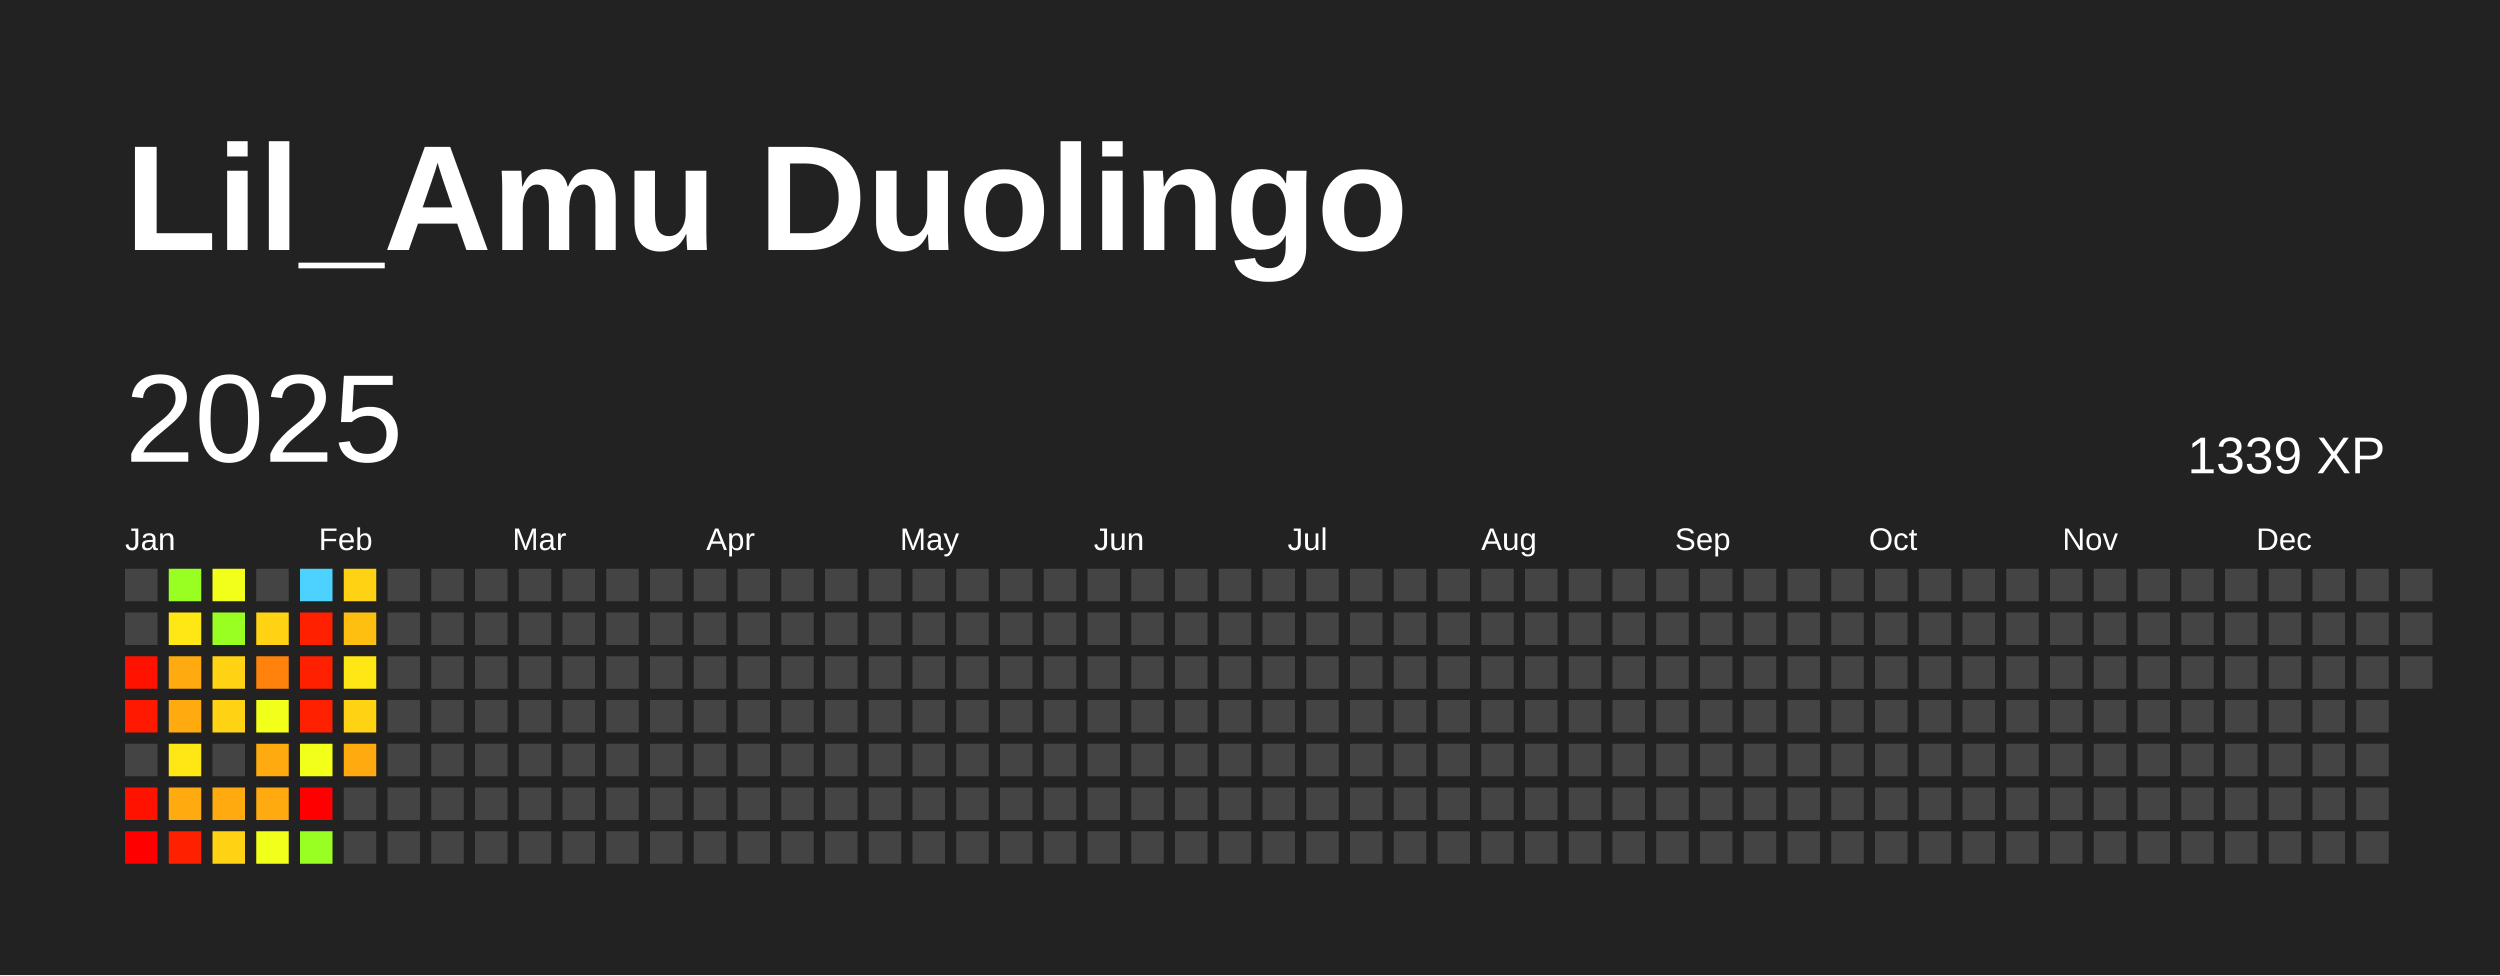
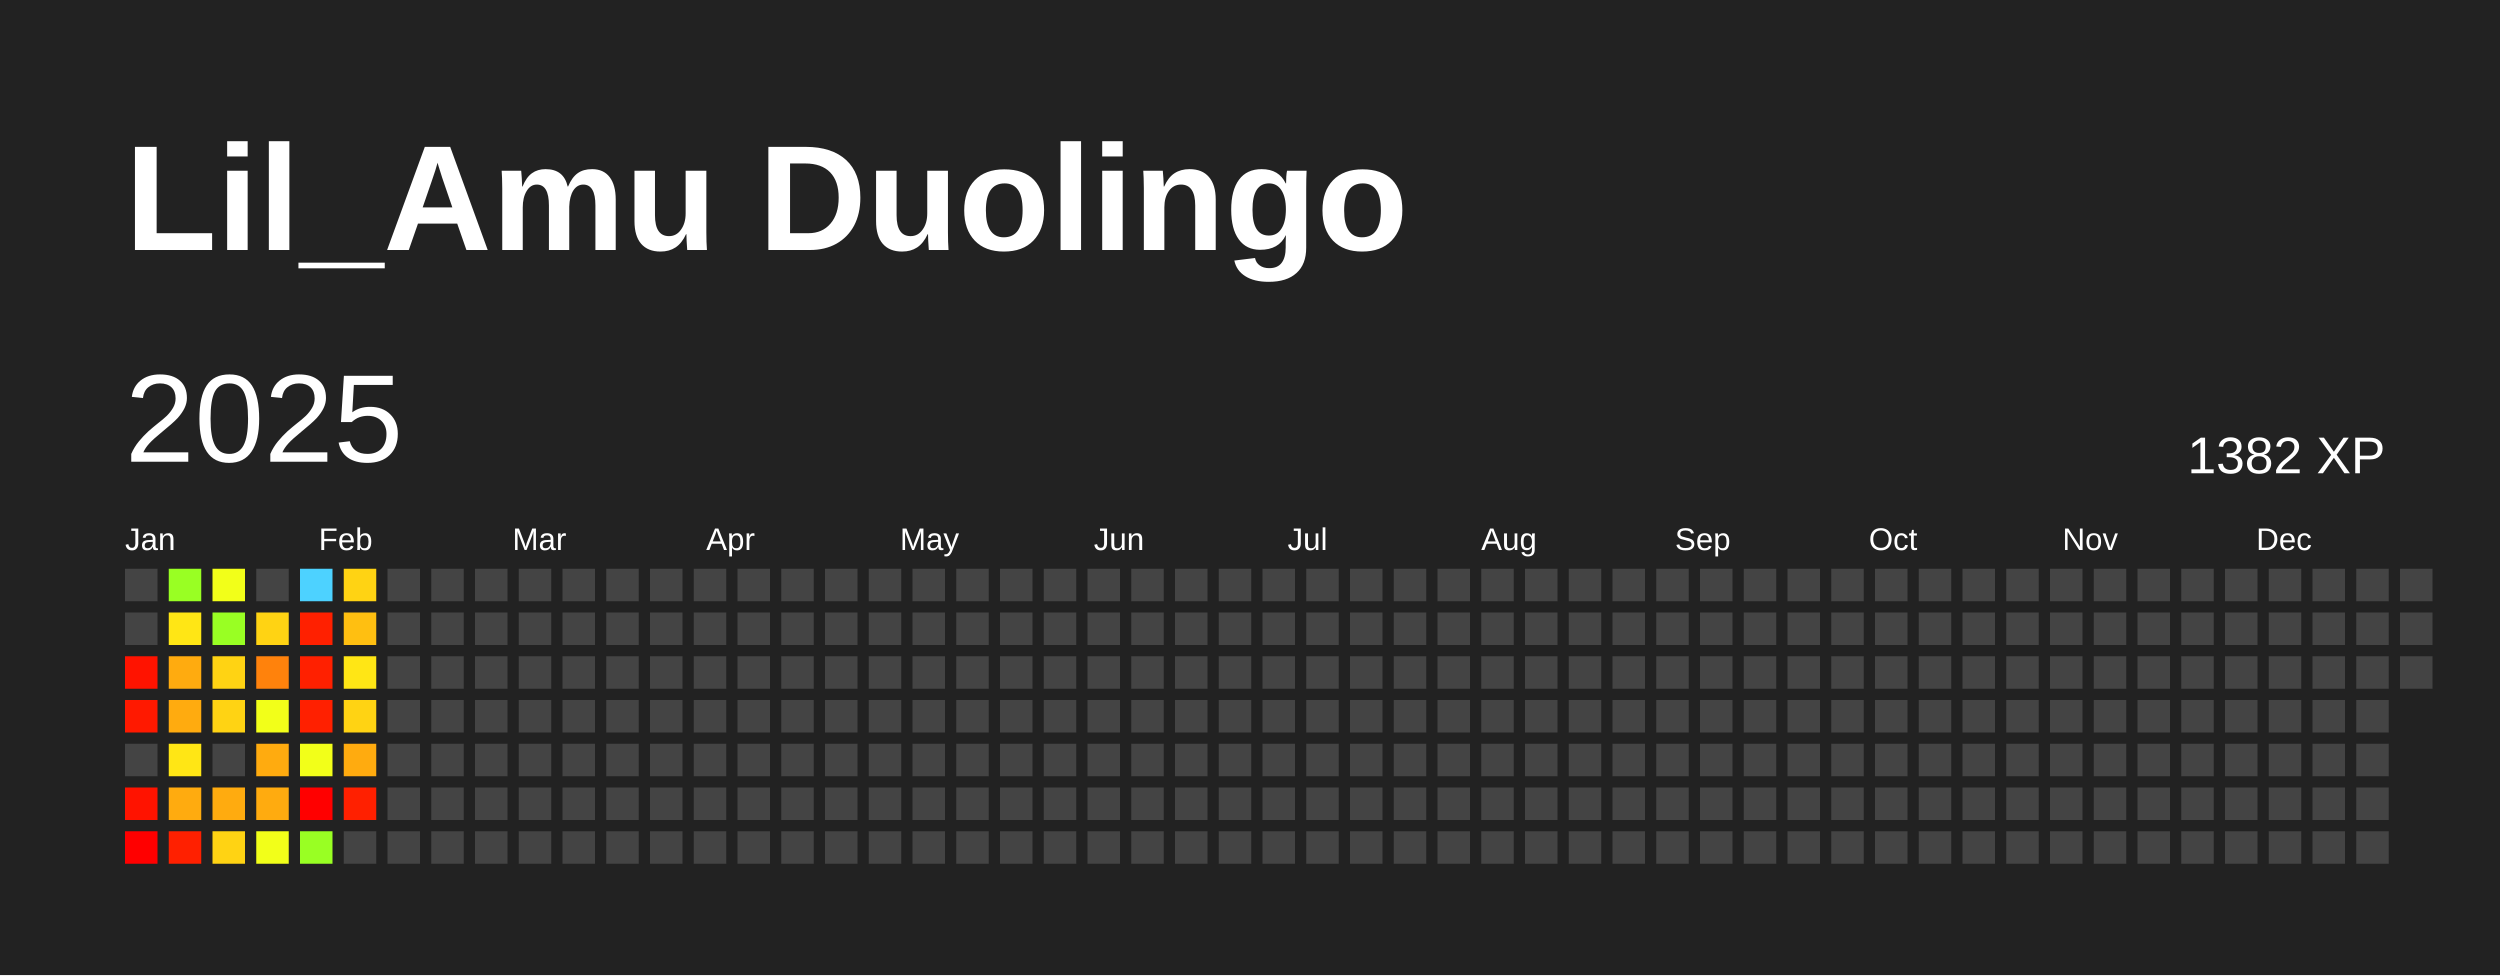
<svg xmlns="http://www.w3.org/2000/svg" baseProfile="full" height="78mm" version="1.1" viewBox="0,0,200,78" width="200mm">
  <defs />
  <rect fill="#222222" height="78" width="200" x="0" y="0" />
  <text fill="#FFFFFF" style="font-size:12px; font-family:Arial; font-weight:bold;" x="10" y="20">Lil_Amu Duolingo</text>
  <text dominant-baseline="hanging" fill="#FFFFFF" style="font-size:10.0px; font-family:Arial;" x="10" y="30">2025</text>
-   <text dominant-baseline="hanging" fill="#FFFFFF" style="font-size:4.125px; font-family:Arial;" x="175" y="35">1339 XP</text>
+   <text dominant-baseline="hanging" fill="#FFFFFF" style="font-size:4.125px; font-family:Arial;" x="175" y="35">1382 XP</text>
  <text fill="#FFFFFF" style="font-size:2.5px; font-family:Arial" x="10.0" y="44">Jan</text>
  <text fill="#FFFFFF" style="font-size:2.5px; font-family:Arial" x="25.5" y="44">Feb</text>
  <text fill="#FFFFFF" style="font-size:2.5px; font-family:Arial" x="41.0" y="44">Mar</text>
  <text fill="#FFFFFF" style="font-size:2.5px; font-family:Arial" x="56.5" y="44">Apr</text>
  <text fill="#FFFFFF" style="font-size:2.5px; font-family:Arial" x="72.0" y="44">May</text>
  <text fill="#FFFFFF" style="font-size:2.5px; font-family:Arial" x="87.5" y="44">Jun</text>
  <text fill="#FFFFFF" style="font-size:2.5px; font-family:Arial" x="103.0" y="44">Jul</text>
  <text fill="#FFFFFF" style="font-size:2.5px; font-family:Arial" x="118.5" y="44">Aug</text>
  <text fill="#FFFFFF" style="font-size:2.5px; font-family:Arial" x="134.0" y="44">Sep</text>
  <text fill="#FFFFFF" style="font-size:2.5px; font-family:Arial" x="149.5" y="44">Oct</text>
  <text fill="#FFFFFF" style="font-size:2.5px; font-family:Arial" x="165.0" y="44">Nov</text>
  <text fill="#FFFFFF" style="font-size:2.5px; font-family:Arial" x="180.5" y="44">Dec</text>
  <rect fill="#444444" height="2.6" width="2.6" x="10.0" y="45.5" />
  <rect fill="#444444" height="2.6" width="2.6" x="10.0" y="49.0" />
  <rect fill="#ff1300" height="2.6" width="2.6" x="10.0" y="52.5" />
  <rect fill="#ff1900" height="2.6" width="2.6" x="10.0" y="56.0" />
  <rect fill="#444444" height="2.6" width="2.6" x="10.0" y="59.5" />
  <rect fill="#ff1300" height="2.6" width="2.6" x="10.0" y="63.0" />
  <rect fill="red" height="2.6" width="2.6" x="10.0" y="66.5" />
  <rect fill="#99ff23" height="2.6" width="2.6" x="13.5" y="45.5" />
  <rect fill="#ffe615" height="2.6" width="2.6" x="13.5" y="49.0" />
  <rect fill="#ffab0f" height="2.6" width="2.6" x="13.5" y="52.5" />
  <rect fill="#ffab0f" height="2.6" width="2.6" x="13.5" y="56.0" />
  <rect fill="#ffe615" height="2.6" width="2.6" x="13.5" y="59.5" />
  <rect fill="#ffab0f" height="2.6" width="2.6" x="13.5" y="63.0" />
  <rect fill="#ff2000" height="2.6" width="2.6" x="13.5" y="66.5" />
  <rect fill="#f2ff19" height="2.6" width="2.6" x="17.0" y="45.5" />
  <rect fill="#99ff23" height="2.6" width="2.6" x="17.0" y="49.0" />
  <rect fill="#ffd313" height="2.6" width="2.6" x="17.0" y="52.5" />
  <rect fill="#ffd313" height="2.6" width="2.6" x="17.0" y="56.0" />
  <rect fill="#444444" height="2.6" width="2.6" x="17.0" y="59.5" />
  <rect fill="#ffab0f" height="2.6" width="2.6" x="17.0" y="63.0" />
  <rect fill="#ffd313" height="2.6" width="2.6" x="17.0" y="66.5" />
  <rect fill="#444444" height="2.6" width="2.6" x="20.5" y="45.5" />
  <rect fill="#ffd313" height="2.6" width="2.6" x="20.5" y="49.0" />
  <rect fill="#ff820c" height="2.6" width="2.6" x="20.5" y="52.5" />
  <rect fill="#f2ff19" height="2.6" width="2.6" x="20.5" y="56.0" />
  <rect fill="#ffab0f" height="2.6" width="2.6" x="20.5" y="59.5" />
  <rect fill="#ffab0f" height="2.6" width="2.6" x="20.5" y="63.0" />
  <rect fill="#f2ff19" height="2.6" width="2.6" x="20.5" y="66.5" />
  <rect fill="#4dd2ff" height="2.6" width="2.6" x="24.0" y="45.5" />
  <rect fill="#ff2000" height="2.6" width="2.6" x="24.0" y="49.0" />
  <rect fill="#ff2000" height="2.6" width="2.6" x="24.0" y="52.5" />
  <rect fill="#ff2000" height="2.6" width="2.6" x="24.0" y="56.0" />
  <rect fill="#f2ff19" height="2.6" width="2.6" x="24.0" y="59.5" />
  <rect fill="red" height="2.6" width="2.6" x="24.0" y="63.0" />
  <rect fill="#99ff23" height="2.6" width="2.6" x="24.0" y="66.5" />
  <rect fill="#ffd313" height="2.6" width="2.6" x="27.5" y="45.5" />
  <rect fill="#ffbf11" height="2.6" width="2.6" x="27.5" y="49.0" />
  <rect fill="#ffe615" height="2.6" width="2.6" x="27.5" y="52.5" />
  <rect fill="#ffd313" height="2.6" width="2.6" x="27.5" y="56.0" />
  <rect fill="#ffab0f" height="2.6" width="2.6" x="27.5" y="59.5" />
-   <rect fill="#444444" height="2.6" width="2.6" x="27.5" y="63.0" />
+   <rect fill="#ff2000" height="2.6" width="2.6" x="27.5" y="63.0" />
  <rect fill="#444444" height="2.6" width="2.6" x="27.5" y="66.5" />
  <rect fill="#444444" height="2.6" width="2.6" x="31.0" y="45.5" />
  <rect fill="#444444" height="2.6" width="2.6" x="31.0" y="49.0" />
  <rect fill="#444444" height="2.6" width="2.6" x="31.0" y="52.5" />
  <rect fill="#444444" height="2.6" width="2.6" x="31.0" y="56.0" />
  <rect fill="#444444" height="2.6" width="2.6" x="31.0" y="59.5" />
  <rect fill="#444444" height="2.6" width="2.6" x="31.0" y="63.0" />
  <rect fill="#444444" height="2.6" width="2.6" x="31.0" y="66.5" />
  <rect fill="#444444" height="2.6" width="2.6" x="34.5" y="45.5" />
  <rect fill="#444444" height="2.6" width="2.6" x="34.5" y="49.0" />
  <rect fill="#444444" height="2.6" width="2.6" x="34.5" y="52.5" />
  <rect fill="#444444" height="2.6" width="2.6" x="34.5" y="56.0" />
  <rect fill="#444444" height="2.6" width="2.6" x="34.5" y="59.5" />
  <rect fill="#444444" height="2.6" width="2.6" x="34.5" y="63.0" />
  <rect fill="#444444" height="2.6" width="2.6" x="34.5" y="66.5" />
  <rect fill="#444444" height="2.6" width="2.6" x="38.0" y="45.5" />
  <rect fill="#444444" height="2.6" width="2.6" x="38.0" y="49.0" />
  <rect fill="#444444" height="2.6" width="2.6" x="38.0" y="52.5" />
  <rect fill="#444444" height="2.6" width="2.6" x="38.0" y="56.0" />
  <rect fill="#444444" height="2.6" width="2.6" x="38.0" y="59.5" />
  <rect fill="#444444" height="2.6" width="2.6" x="38.0" y="63.0" />
  <rect fill="#444444" height="2.6" width="2.6" x="38.0" y="66.5" />
  <rect fill="#444444" height="2.6" width="2.6" x="41.5" y="45.5" />
  <rect fill="#444444" height="2.6" width="2.6" x="41.5" y="49.0" />
  <rect fill="#444444" height="2.6" width="2.6" x="41.5" y="52.5" />
  <rect fill="#444444" height="2.6" width="2.6" x="41.5" y="56.0" />
  <rect fill="#444444" height="2.6" width="2.6" x="41.5" y="59.5" />
  <rect fill="#444444" height="2.6" width="2.6" x="41.5" y="63.0" />
  <rect fill="#444444" height="2.6" width="2.6" x="41.5" y="66.5" />
  <rect fill="#444444" height="2.6" width="2.6" x="45.0" y="45.5" />
  <rect fill="#444444" height="2.6" width="2.6" x="45.0" y="49.0" />
  <rect fill="#444444" height="2.6" width="2.6" x="45.0" y="52.5" />
  <rect fill="#444444" height="2.6" width="2.6" x="45.0" y="56.0" />
  <rect fill="#444444" height="2.6" width="2.6" x="45.0" y="59.5" />
  <rect fill="#444444" height="2.6" width="2.6" x="45.0" y="63.0" />
  <rect fill="#444444" height="2.6" width="2.6" x="45.0" y="66.5" />
  <rect fill="#444444" height="2.6" width="2.6" x="48.5" y="45.5" />
  <rect fill="#444444" height="2.6" width="2.6" x="48.5" y="49.0" />
  <rect fill="#444444" height="2.6" width="2.6" x="48.5" y="52.5" />
  <rect fill="#444444" height="2.6" width="2.6" x="48.5" y="56.0" />
  <rect fill="#444444" height="2.6" width="2.6" x="48.5" y="59.5" />
  <rect fill="#444444" height="2.6" width="2.6" x="48.5" y="63.0" />
  <rect fill="#444444" height="2.6" width="2.6" x="48.5" y="66.5" />
  <rect fill="#444444" height="2.6" width="2.6" x="52.0" y="45.5" />
  <rect fill="#444444" height="2.6" width="2.6" x="52.0" y="49.0" />
  <rect fill="#444444" height="2.6" width="2.6" x="52.0" y="52.5" />
  <rect fill="#444444" height="2.6" width="2.6" x="52.0" y="56.0" />
  <rect fill="#444444" height="2.6" width="2.6" x="52.0" y="59.5" />
  <rect fill="#444444" height="2.6" width="2.6" x="52.0" y="63.0" />
  <rect fill="#444444" height="2.6" width="2.6" x="52.0" y="66.5" />
  <rect fill="#444444" height="2.6" width="2.6" x="55.5" y="45.5" />
  <rect fill="#444444" height="2.6" width="2.6" x="55.5" y="49.0" />
  <rect fill="#444444" height="2.6" width="2.6" x="55.5" y="52.5" />
  <rect fill="#444444" height="2.6" width="2.6" x="55.5" y="56.0" />
  <rect fill="#444444" height="2.6" width="2.6" x="55.5" y="59.5" />
  <rect fill="#444444" height="2.6" width="2.6" x="55.5" y="63.0" />
  <rect fill="#444444" height="2.6" width="2.6" x="55.5" y="66.5" />
  <rect fill="#444444" height="2.6" width="2.6" x="59.0" y="45.5" />
  <rect fill="#444444" height="2.6" width="2.6" x="59.0" y="49.0" />
  <rect fill="#444444" height="2.6" width="2.6" x="59.0" y="52.5" />
  <rect fill="#444444" height="2.6" width="2.6" x="59.0" y="56.0" />
  <rect fill="#444444" height="2.6" width="2.6" x="59.0" y="59.5" />
  <rect fill="#444444" height="2.6" width="2.6" x="59.0" y="63.0" />
  <rect fill="#444444" height="2.6" width="2.6" x="59.0" y="66.5" />
  <rect fill="#444444" height="2.6" width="2.6" x="62.5" y="45.5" />
  <rect fill="#444444" height="2.6" width="2.6" x="62.5" y="49.0" />
  <rect fill="#444444" height="2.6" width="2.6" x="62.5" y="52.5" />
  <rect fill="#444444" height="2.6" width="2.6" x="62.5" y="56.0" />
  <rect fill="#444444" height="2.6" width="2.6" x="62.5" y="59.5" />
  <rect fill="#444444" height="2.6" width="2.6" x="62.5" y="63.0" />
  <rect fill="#444444" height="2.6" width="2.6" x="62.5" y="66.5" />
  <rect fill="#444444" height="2.6" width="2.6" x="66.0" y="45.5" />
  <rect fill="#444444" height="2.6" width="2.6" x="66.0" y="49.0" />
  <rect fill="#444444" height="2.6" width="2.6" x="66.0" y="52.5" />
  <rect fill="#444444" height="2.6" width="2.6" x="66.0" y="56.0" />
  <rect fill="#444444" height="2.6" width="2.6" x="66.0" y="59.5" />
  <rect fill="#444444" height="2.6" width="2.6" x="66.0" y="63.0" />
  <rect fill="#444444" height="2.6" width="2.6" x="66.0" y="66.5" />
  <rect fill="#444444" height="2.6" width="2.6" x="69.5" y="45.5" />
  <rect fill="#444444" height="2.6" width="2.6" x="69.5" y="49.0" />
  <rect fill="#444444" height="2.6" width="2.6" x="69.5" y="52.5" />
  <rect fill="#444444" height="2.6" width="2.6" x="69.5" y="56.0" />
  <rect fill="#444444" height="2.6" width="2.6" x="69.5" y="59.5" />
  <rect fill="#444444" height="2.6" width="2.6" x="69.5" y="63.0" />
  <rect fill="#444444" height="2.6" width="2.6" x="69.5" y="66.5" />
  <rect fill="#444444" height="2.6" width="2.6" x="73.0" y="45.5" />
  <rect fill="#444444" height="2.6" width="2.6" x="73.0" y="49.0" />
  <rect fill="#444444" height="2.6" width="2.6" x="73.0" y="52.5" />
  <rect fill="#444444" height="2.6" width="2.6" x="73.0" y="56.0" />
  <rect fill="#444444" height="2.6" width="2.6" x="73.0" y="59.5" />
  <rect fill="#444444" height="2.6" width="2.6" x="73.0" y="63.0" />
  <rect fill="#444444" height="2.6" width="2.6" x="73.0" y="66.5" />
  <rect fill="#444444" height="2.6" width="2.6" x="76.5" y="45.5" />
  <rect fill="#444444" height="2.6" width="2.6" x="76.5" y="49.0" />
  <rect fill="#444444" height="2.6" width="2.6" x="76.5" y="52.5" />
  <rect fill="#444444" height="2.6" width="2.6" x="76.5" y="56.0" />
  <rect fill="#444444" height="2.6" width="2.6" x="76.5" y="59.5" />
  <rect fill="#444444" height="2.6" width="2.6" x="76.5" y="63.0" />
  <rect fill="#444444" height="2.6" width="2.6" x="76.5" y="66.5" />
  <rect fill="#444444" height="2.6" width="2.6" x="80.0" y="45.5" />
  <rect fill="#444444" height="2.6" width="2.6" x="80.0" y="49.0" />
  <rect fill="#444444" height="2.6" width="2.6" x="80.0" y="52.5" />
  <rect fill="#444444" height="2.6" width="2.6" x="80.0" y="56.0" />
  <rect fill="#444444" height="2.6" width="2.6" x="80.0" y="59.5" />
  <rect fill="#444444" height="2.6" width="2.6" x="80.0" y="63.0" />
  <rect fill="#444444" height="2.6" width="2.6" x="80.0" y="66.5" />
  <rect fill="#444444" height="2.6" width="2.6" x="83.5" y="45.5" />
  <rect fill="#444444" height="2.6" width="2.6" x="83.5" y="49.0" />
  <rect fill="#444444" height="2.6" width="2.6" x="83.5" y="52.5" />
  <rect fill="#444444" height="2.6" width="2.6" x="83.5" y="56.0" />
  <rect fill="#444444" height="2.6" width="2.6" x="83.5" y="59.5" />
  <rect fill="#444444" height="2.6" width="2.6" x="83.5" y="63.0" />
  <rect fill="#444444" height="2.6" width="2.6" x="83.5" y="66.5" />
  <rect fill="#444444" height="2.6" width="2.6" x="87.0" y="45.5" />
  <rect fill="#444444" height="2.6" width="2.6" x="87.0" y="49.0" />
  <rect fill="#444444" height="2.6" width="2.6" x="87.0" y="52.5" />
  <rect fill="#444444" height="2.6" width="2.6" x="87.0" y="56.0" />
  <rect fill="#444444" height="2.6" width="2.6" x="87.0" y="59.5" />
  <rect fill="#444444" height="2.6" width="2.6" x="87.0" y="63.0" />
  <rect fill="#444444" height="2.6" width="2.6" x="87.0" y="66.5" />
  <rect fill="#444444" height="2.6" width="2.6" x="90.5" y="45.5" />
  <rect fill="#444444" height="2.6" width="2.6" x="90.5" y="49.0" />
  <rect fill="#444444" height="2.6" width="2.6" x="90.5" y="52.5" />
  <rect fill="#444444" height="2.6" width="2.6" x="90.5" y="56.0" />
  <rect fill="#444444" height="2.6" width="2.6" x="90.5" y="59.5" />
  <rect fill="#444444" height="2.6" width="2.6" x="90.5" y="63.0" />
  <rect fill="#444444" height="2.6" width="2.6" x="90.5" y="66.5" />
  <rect fill="#444444" height="2.6" width="2.6" x="94.0" y="45.5" />
  <rect fill="#444444" height="2.6" width="2.6" x="94.0" y="49.0" />
  <rect fill="#444444" height="2.6" width="2.6" x="94.0" y="52.5" />
  <rect fill="#444444" height="2.6" width="2.6" x="94.0" y="56.0" />
  <rect fill="#444444" height="2.6" width="2.6" x="94.0" y="59.5" />
  <rect fill="#444444" height="2.6" width="2.6" x="94.0" y="63.0" />
  <rect fill="#444444" height="2.6" width="2.6" x="94.0" y="66.5" />
  <rect fill="#444444" height="2.6" width="2.6" x="97.5" y="45.5" />
  <rect fill="#444444" height="2.6" width="2.6" x="97.5" y="49.0" />
  <rect fill="#444444" height="2.6" width="2.6" x="97.5" y="52.5" />
  <rect fill="#444444" height="2.6" width="2.6" x="97.5" y="56.0" />
  <rect fill="#444444" height="2.6" width="2.6" x="97.5" y="59.5" />
  <rect fill="#444444" height="2.6" width="2.6" x="97.5" y="63.0" />
  <rect fill="#444444" height="2.6" width="2.6" x="97.5" y="66.5" />
  <rect fill="#444444" height="2.6" width="2.6" x="101.0" y="45.5" />
  <rect fill="#444444" height="2.6" width="2.6" x="101.0" y="49.0" />
  <rect fill="#444444" height="2.6" width="2.6" x="101.0" y="52.5" />
  <rect fill="#444444" height="2.6" width="2.6" x="101.0" y="56.0" />
  <rect fill="#444444" height="2.6" width="2.6" x="101.0" y="59.5" />
  <rect fill="#444444" height="2.6" width="2.6" x="101.0" y="63.0" />
  <rect fill="#444444" height="2.6" width="2.6" x="101.0" y="66.5" />
  <rect fill="#444444" height="2.6" width="2.6" x="104.5" y="45.5" />
  <rect fill="#444444" height="2.6" width="2.6" x="104.5" y="49.0" />
  <rect fill="#444444" height="2.6" width="2.6" x="104.5" y="52.5" />
  <rect fill="#444444" height="2.6" width="2.6" x="104.5" y="56.0" />
  <rect fill="#444444" height="2.6" width="2.6" x="104.5" y="59.5" />
  <rect fill="#444444" height="2.6" width="2.6" x="104.5" y="63.0" />
  <rect fill="#444444" height="2.6" width="2.6" x="104.5" y="66.5" />
  <rect fill="#444444" height="2.6" width="2.6" x="108.0" y="45.5" />
  <rect fill="#444444" height="2.6" width="2.6" x="108.0" y="49.0" />
  <rect fill="#444444" height="2.6" width="2.6" x="108.0" y="52.5" />
  <rect fill="#444444" height="2.6" width="2.6" x="108.0" y="56.0" />
  <rect fill="#444444" height="2.6" width="2.6" x="108.0" y="59.5" />
  <rect fill="#444444" height="2.6" width="2.6" x="108.0" y="63.0" />
  <rect fill="#444444" height="2.6" width="2.6" x="108.0" y="66.5" />
  <rect fill="#444444" height="2.6" width="2.6" x="111.5" y="45.5" />
  <rect fill="#444444" height="2.6" width="2.6" x="111.5" y="49.0" />
  <rect fill="#444444" height="2.6" width="2.6" x="111.5" y="52.5" />
  <rect fill="#444444" height="2.6" width="2.6" x="111.5" y="56.0" />
  <rect fill="#444444" height="2.6" width="2.6" x="111.5" y="59.5" />
  <rect fill="#444444" height="2.6" width="2.6" x="111.5" y="63.0" />
  <rect fill="#444444" height="2.6" width="2.6" x="111.5" y="66.5" />
  <rect fill="#444444" height="2.6" width="2.6" x="115.0" y="45.5" />
  <rect fill="#444444" height="2.6" width="2.6" x="115.0" y="49.0" />
  <rect fill="#444444" height="2.6" width="2.6" x="115.0" y="52.5" />
  <rect fill="#444444" height="2.6" width="2.6" x="115.0" y="56.0" />
  <rect fill="#444444" height="2.6" width="2.6" x="115.0" y="59.5" />
  <rect fill="#444444" height="2.6" width="2.6" x="115.0" y="63.0" />
  <rect fill="#444444" height="2.6" width="2.6" x="115.0" y="66.5" />
  <rect fill="#444444" height="2.6" width="2.6" x="118.5" y="45.5" />
  <rect fill="#444444" height="2.6" width="2.6" x="118.5" y="49.0" />
  <rect fill="#444444" height="2.6" width="2.6" x="118.5" y="52.5" />
  <rect fill="#444444" height="2.6" width="2.6" x="118.5" y="56.0" />
  <rect fill="#444444" height="2.6" width="2.6" x="118.5" y="59.5" />
  <rect fill="#444444" height="2.6" width="2.6" x="118.5" y="63.0" />
  <rect fill="#444444" height="2.6" width="2.6" x="118.5" y="66.5" />
  <rect fill="#444444" height="2.6" width="2.6" x="122.0" y="45.5" />
  <rect fill="#444444" height="2.6" width="2.6" x="122.0" y="49.0" />
  <rect fill="#444444" height="2.6" width="2.6" x="122.0" y="52.5" />
  <rect fill="#444444" height="2.6" width="2.6" x="122.0" y="56.0" />
  <rect fill="#444444" height="2.6" width="2.6" x="122.0" y="59.5" />
  <rect fill="#444444" height="2.6" width="2.6" x="122.0" y="63.0" />
  <rect fill="#444444" height="2.6" width="2.6" x="122.0" y="66.5" />
  <rect fill="#444444" height="2.6" width="2.6" x="125.5" y="45.5" />
  <rect fill="#444444" height="2.6" width="2.6" x="125.5" y="49.0" />
  <rect fill="#444444" height="2.6" width="2.6" x="125.5" y="52.5" />
  <rect fill="#444444" height="2.6" width="2.6" x="125.5" y="56.0" />
  <rect fill="#444444" height="2.6" width="2.6" x="125.5" y="59.5" />
  <rect fill="#444444" height="2.6" width="2.6" x="125.5" y="63.0" />
  <rect fill="#444444" height="2.6" width="2.6" x="125.5" y="66.5" />
  <rect fill="#444444" height="2.6" width="2.6" x="129.0" y="45.5" />
  <rect fill="#444444" height="2.6" width="2.6" x="129.0" y="49.0" />
  <rect fill="#444444" height="2.6" width="2.6" x="129.0" y="52.5" />
  <rect fill="#444444" height="2.6" width="2.6" x="129.0" y="56.0" />
  <rect fill="#444444" height="2.6" width="2.6" x="129.0" y="59.5" />
  <rect fill="#444444" height="2.6" width="2.6" x="129.0" y="63.0" />
  <rect fill="#444444" height="2.6" width="2.6" x="129.0" y="66.5" />
  <rect fill="#444444" height="2.6" width="2.6" x="132.5" y="45.5" />
  <rect fill="#444444" height="2.6" width="2.6" x="132.5" y="49.0" />
  <rect fill="#444444" height="2.6" width="2.6" x="132.5" y="52.5" />
  <rect fill="#444444" height="2.6" width="2.6" x="132.5" y="56.0" />
  <rect fill="#444444" height="2.6" width="2.6" x="132.5" y="59.5" />
  <rect fill="#444444" height="2.6" width="2.6" x="132.5" y="63.0" />
  <rect fill="#444444" height="2.6" width="2.6" x="132.5" y="66.5" />
  <rect fill="#444444" height="2.6" width="2.6" x="136.0" y="45.5" />
  <rect fill="#444444" height="2.6" width="2.6" x="136.0" y="49.0" />
  <rect fill="#444444" height="2.6" width="2.6" x="136.0" y="52.5" />
  <rect fill="#444444" height="2.6" width="2.6" x="136.0" y="56.0" />
  <rect fill="#444444" height="2.6" width="2.6" x="136.0" y="59.5" />
  <rect fill="#444444" height="2.6" width="2.6" x="136.0" y="63.0" />
  <rect fill="#444444" height="2.6" width="2.6" x="136.0" y="66.5" />
  <rect fill="#444444" height="2.6" width="2.6" x="139.5" y="45.5" />
  <rect fill="#444444" height="2.6" width="2.6" x="139.5" y="49.0" />
  <rect fill="#444444" height="2.6" width="2.6" x="139.5" y="52.5" />
  <rect fill="#444444" height="2.6" width="2.6" x="139.5" y="56.0" />
  <rect fill="#444444" height="2.6" width="2.6" x="139.5" y="59.5" />
  <rect fill="#444444" height="2.6" width="2.6" x="139.5" y="63.0" />
  <rect fill="#444444" height="2.6" width="2.6" x="139.5" y="66.5" />
  <rect fill="#444444" height="2.6" width="2.6" x="143.0" y="45.5" />
  <rect fill="#444444" height="2.6" width="2.6" x="143.0" y="49.0" />
  <rect fill="#444444" height="2.6" width="2.6" x="143.0" y="52.5" />
  <rect fill="#444444" height="2.6" width="2.6" x="143.0" y="56.0" />
  <rect fill="#444444" height="2.6" width="2.6" x="143.0" y="59.5" />
  <rect fill="#444444" height="2.6" width="2.6" x="143.0" y="63.0" />
  <rect fill="#444444" height="2.6" width="2.6" x="143.0" y="66.5" />
  <rect fill="#444444" height="2.6" width="2.6" x="146.5" y="45.5" />
  <rect fill="#444444" height="2.6" width="2.6" x="146.5" y="49.0" />
  <rect fill="#444444" height="2.6" width="2.6" x="146.5" y="52.5" />
  <rect fill="#444444" height="2.6" width="2.6" x="146.5" y="56.0" />
  <rect fill="#444444" height="2.6" width="2.6" x="146.5" y="59.5" />
  <rect fill="#444444" height="2.6" width="2.6" x="146.5" y="63.0" />
  <rect fill="#444444" height="2.6" width="2.6" x="146.5" y="66.5" />
  <rect fill="#444444" height="2.6" width="2.6" x="150.0" y="45.5" />
  <rect fill="#444444" height="2.6" width="2.6" x="150.0" y="49.0" />
  <rect fill="#444444" height="2.6" width="2.6" x="150.0" y="52.5" />
  <rect fill="#444444" height="2.6" width="2.6" x="150.0" y="56.0" />
  <rect fill="#444444" height="2.6" width="2.6" x="150.0" y="59.5" />
  <rect fill="#444444" height="2.6" width="2.6" x="150.0" y="63.0" />
  <rect fill="#444444" height="2.6" width="2.6" x="150.0" y="66.5" />
  <rect fill="#444444" height="2.6" width="2.6" x="153.5" y="45.5" />
  <rect fill="#444444" height="2.6" width="2.6" x="153.5" y="49.0" />
  <rect fill="#444444" height="2.6" width="2.6" x="153.5" y="52.5" />
  <rect fill="#444444" height="2.6" width="2.6" x="153.5" y="56.0" />
  <rect fill="#444444" height="2.6" width="2.6" x="153.5" y="59.5" />
  <rect fill="#444444" height="2.6" width="2.6" x="153.5" y="63.0" />
  <rect fill="#444444" height="2.6" width="2.6" x="153.5" y="66.5" />
  <rect fill="#444444" height="2.6" width="2.6" x="157.0" y="45.5" />
  <rect fill="#444444" height="2.6" width="2.6" x="157.0" y="49.0" />
  <rect fill="#444444" height="2.6" width="2.6" x="157.0" y="52.5" />
  <rect fill="#444444" height="2.6" width="2.6" x="157.0" y="56.0" />
  <rect fill="#444444" height="2.6" width="2.6" x="157.0" y="59.5" />
  <rect fill="#444444" height="2.6" width="2.6" x="157.0" y="63.0" />
  <rect fill="#444444" height="2.6" width="2.6" x="157.0" y="66.5" />
  <rect fill="#444444" height="2.6" width="2.6" x="160.5" y="45.5" />
  <rect fill="#444444" height="2.6" width="2.6" x="160.5" y="49.0" />
  <rect fill="#444444" height="2.6" width="2.6" x="160.5" y="52.5" />
  <rect fill="#444444" height="2.6" width="2.6" x="160.5" y="56.0" />
  <rect fill="#444444" height="2.6" width="2.6" x="160.5" y="59.5" />
  <rect fill="#444444" height="2.6" width="2.6" x="160.5" y="63.0" />
  <rect fill="#444444" height="2.6" width="2.6" x="160.5" y="66.5" />
  <rect fill="#444444" height="2.6" width="2.6" x="164.0" y="45.5" />
  <rect fill="#444444" height="2.6" width="2.6" x="164.0" y="49.0" />
  <rect fill="#444444" height="2.6" width="2.6" x="164.0" y="52.5" />
  <rect fill="#444444" height="2.6" width="2.6" x="164.0" y="56.0" />
  <rect fill="#444444" height="2.6" width="2.6" x="164.0" y="59.5" />
  <rect fill="#444444" height="2.6" width="2.6" x="164.0" y="63.0" />
  <rect fill="#444444" height="2.6" width="2.6" x="164.0" y="66.5" />
  <rect fill="#444444" height="2.6" width="2.6" x="167.5" y="45.5" />
  <rect fill="#444444" height="2.6" width="2.6" x="167.5" y="49.0" />
  <rect fill="#444444" height="2.6" width="2.6" x="167.5" y="52.5" />
  <rect fill="#444444" height="2.6" width="2.6" x="167.5" y="56.0" />
  <rect fill="#444444" height="2.6" width="2.6" x="167.5" y="59.5" />
  <rect fill="#444444" height="2.6" width="2.6" x="167.5" y="63.0" />
  <rect fill="#444444" height="2.6" width="2.6" x="167.5" y="66.5" />
  <rect fill="#444444" height="2.6" width="2.6" x="171.0" y="45.5" />
  <rect fill="#444444" height="2.6" width="2.6" x="171.0" y="49.0" />
  <rect fill="#444444" height="2.6" width="2.6" x="171.0" y="52.5" />
  <rect fill="#444444" height="2.6" width="2.6" x="171.0" y="56.0" />
  <rect fill="#444444" height="2.6" width="2.6" x="171.0" y="59.5" />
  <rect fill="#444444" height="2.6" width="2.6" x="171.0" y="63.0" />
  <rect fill="#444444" height="2.6" width="2.6" x="171.0" y="66.5" />
  <rect fill="#444444" height="2.6" width="2.6" x="174.5" y="45.5" />
  <rect fill="#444444" height="2.6" width="2.6" x="174.5" y="49.0" />
  <rect fill="#444444" height="2.6" width="2.6" x="174.5" y="52.5" />
  <rect fill="#444444" height="2.6" width="2.6" x="174.5" y="56.0" />
  <rect fill="#444444" height="2.6" width="2.6" x="174.5" y="59.5" />
  <rect fill="#444444" height="2.6" width="2.6" x="174.5" y="63.0" />
  <rect fill="#444444" height="2.6" width="2.6" x="174.5" y="66.5" />
  <rect fill="#444444" height="2.6" width="2.6" x="178.0" y="45.5" />
  <rect fill="#444444" height="2.6" width="2.6" x="178.0" y="49.0" />
  <rect fill="#444444" height="2.6" width="2.6" x="178.0" y="52.5" />
  <rect fill="#444444" height="2.6" width="2.6" x="178.0" y="56.0" />
  <rect fill="#444444" height="2.6" width="2.6" x="178.0" y="59.5" />
  <rect fill="#444444" height="2.6" width="2.6" x="178.0" y="63.0" />
  <rect fill="#444444" height="2.6" width="2.6" x="178.0" y="66.5" />
  <rect fill="#444444" height="2.6" width="2.6" x="181.5" y="45.5" />
  <rect fill="#444444" height="2.6" width="2.6" x="181.5" y="49.0" />
  <rect fill="#444444" height="2.6" width="2.6" x="181.5" y="52.5" />
  <rect fill="#444444" height="2.6" width="2.6" x="181.5" y="56.0" />
  <rect fill="#444444" height="2.6" width="2.6" x="181.5" y="59.5" />
  <rect fill="#444444" height="2.6" width="2.6" x="181.5" y="63.0" />
  <rect fill="#444444" height="2.6" width="2.6" x="181.5" y="66.5" />
  <rect fill="#444444" height="2.6" width="2.6" x="185.0" y="45.5" />
  <rect fill="#444444" height="2.6" width="2.6" x="185.0" y="49.0" />
  <rect fill="#444444" height="2.6" width="2.6" x="185.0" y="52.5" />
  <rect fill="#444444" height="2.6" width="2.6" x="185.0" y="56.0" />
  <rect fill="#444444" height="2.6" width="2.6" x="185.0" y="59.5" />
  <rect fill="#444444" height="2.6" width="2.6" x="185.0" y="63.0" />
  <rect fill="#444444" height="2.6" width="2.6" x="185.0" y="66.5" />
  <rect fill="#444444" height="2.6" width="2.6" x="188.5" y="45.5" />
  <rect fill="#444444" height="2.6" width="2.6" x="188.5" y="49.0" />
  <rect fill="#444444" height="2.6" width="2.6" x="188.5" y="52.5" />
  <rect fill="#444444" height="2.6" width="2.6" x="188.5" y="56.0" />
  <rect fill="#444444" height="2.6" width="2.6" x="188.5" y="59.5" />
  <rect fill="#444444" height="2.6" width="2.6" x="188.5" y="63.0" />
  <rect fill="#444444" height="2.6" width="2.6" x="188.5" y="66.5" />
  <rect fill="#444444" height="2.6" width="2.6" x="192.0" y="45.5" />
  <rect fill="#444444" height="2.6" width="2.6" x="192.0" y="49.0" />
  <rect fill="#444444" height="2.6" width="2.6" x="192.0" y="52.5" />
</svg>
